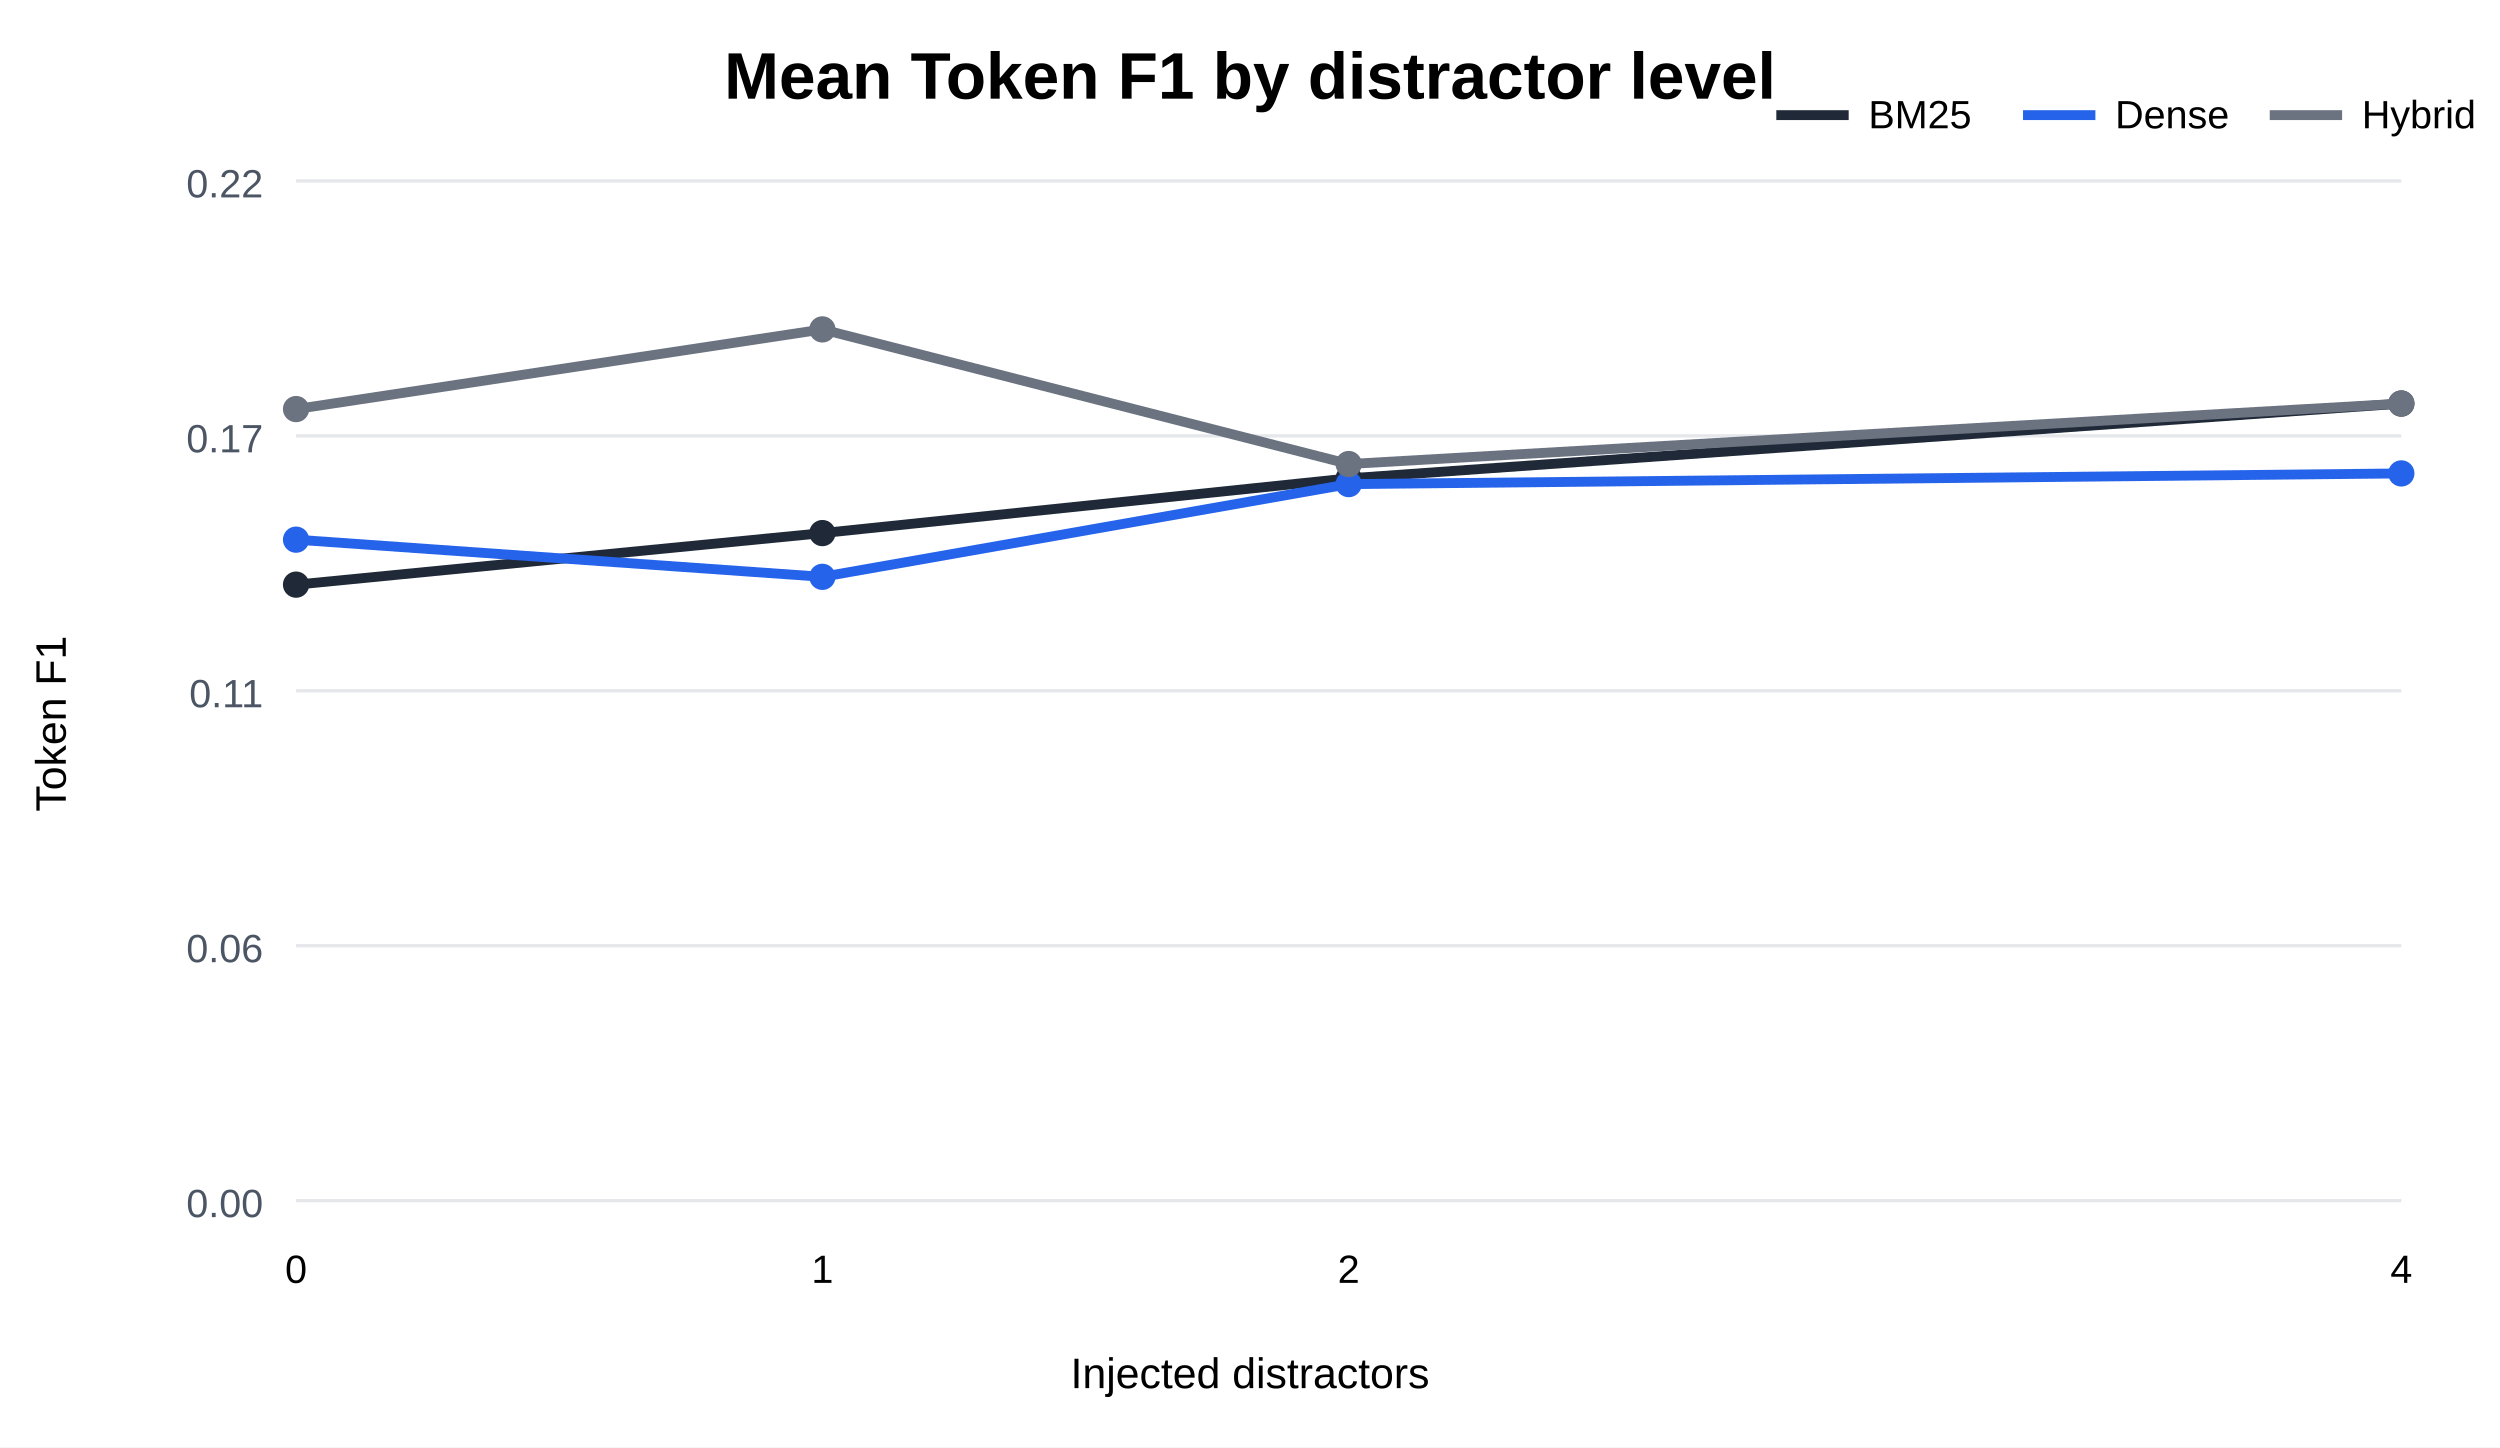
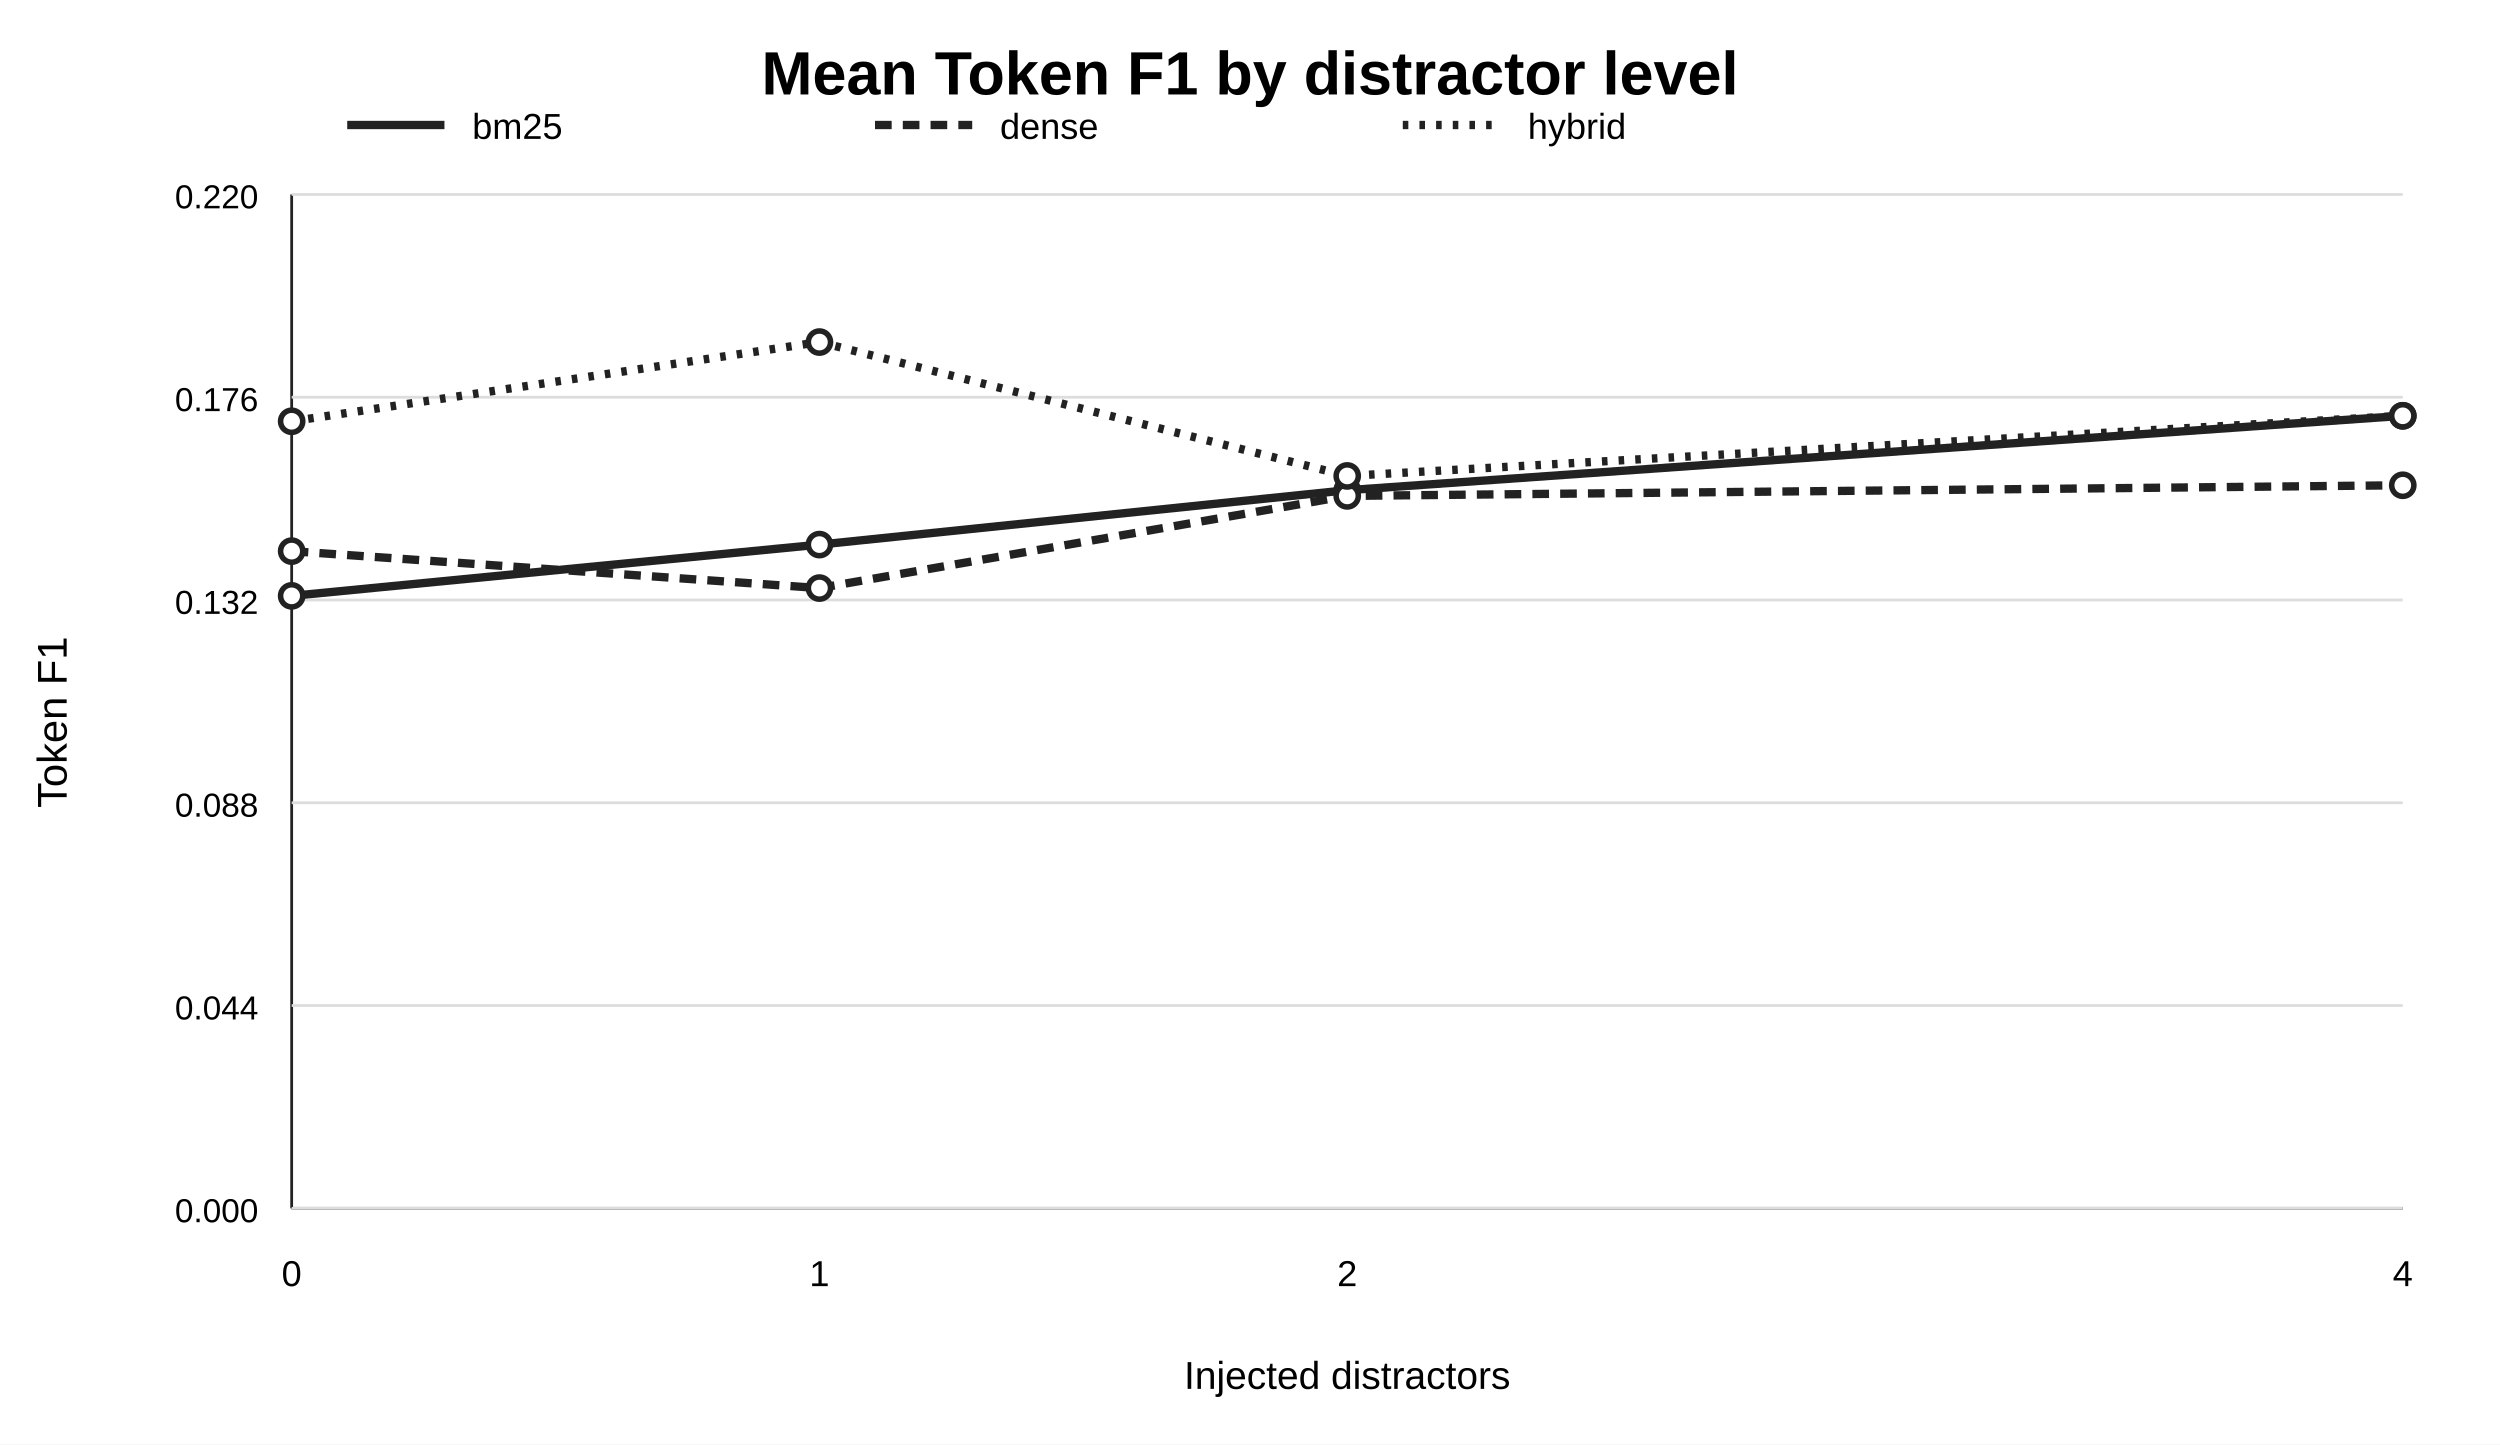
- <svg xmlns="http://www.w3.org/2000/svg" width="760" height="440" viewBox="0 0 760 440">
+ <svg xmlns="http://www.w3.org/2000/svg" width="900" height="520" viewBox="0 0 900 520">
  <rect width="100%" height="100%" fill="white" />
-   <text x="380" y="30" text-anchor="middle" font-family="Arial" font-size="20" font-weight="700">Mean Token F1 by distractor level</text>
-   <line x1="90" x2="730" y1="365" y2="365" stroke="#e5e7eb" />
-   <text x="80" y="370" text-anchor="end" font-family="Arial" font-size="12" fill="#4b5563">0.00</text>
-   <line x1="90" x2="730" y1="287.5" y2="287.5" stroke="#e5e7eb" />
-   <text x="80" y="292.5" text-anchor="end" font-family="Arial" font-size="12" fill="#4b5563">0.06</text>
-   <line x1="90" x2="730" y1="210" y2="210" stroke="#e5e7eb" />
-   <text x="80" y="215" text-anchor="end" font-family="Arial" font-size="12" fill="#4b5563">0.11</text>
-   <line x1="90" x2="730" y1="132.5" y2="132.5" stroke="#e5e7eb" />
-   <text x="80" y="137.5" text-anchor="end" font-family="Arial" font-size="12" fill="#4b5563">0.17</text>
-   <line x1="90" x2="730" y1="55" y2="55" stroke="#e5e7eb" />
-   <text x="80" y="60" text-anchor="end" font-family="Arial" font-size="12" fill="#4b5563">0.22</text>
-   <text x="90" y="390" text-anchor="middle" font-family="Arial" font-size="12">0</text>
-   <text x="250" y="390" text-anchor="middle" font-family="Arial" font-size="12">1</text>
-   <text x="410" y="390" text-anchor="middle" font-family="Arial" font-size="12">2</text>
-   <text x="730" y="390" text-anchor="middle" font-family="Arial" font-size="12">4</text>
-   <text x="380" y="422" text-anchor="middle" font-family="Arial" font-size="13">Injected distractors</text>
-   <text x="20" y="220" transform="rotate(-90 20 220)" text-anchor="middle" font-family="Arial" font-size="13">Token F1</text>
-   <polyline points="90,177.733 250,162.06 410,145.417 730,122.677" fill="none" stroke="#1f2937" stroke-width="3" />
-   <circle cx="90" cy="177.733" r="4" fill="#1f2937" />
-   <circle cx="250" cy="162.06" r="4" fill="#1f2937" />
-   <circle cx="410" cy="145.417" r="4" fill="#1f2937" />
-   <circle cx="730" cy="122.677" r="4" fill="#1f2937" />
-   <polyline points="90,164.061 250,175.357 410,147.169 730,143.921" fill="none" stroke="#2563eb" stroke-width="3" />
-   <circle cx="90" cy="164.061" r="4" fill="#2563eb" />
-   <circle cx="250" cy="175.357" r="4" fill="#2563eb" />
-   <circle cx="410" cy="147.169" r="4" fill="#2563eb" />
-   <circle cx="730" cy="143.921" r="4" fill="#2563eb" />
-   <polyline points="90,124.357 250,100.136 410,141.067 730,122.681" fill="none" stroke="#6b7280" stroke-width="3" />
-   <circle cx="90" cy="124.357" r="4" fill="#6b7280" />
-   <circle cx="250" cy="100.136" r="4" fill="#6b7280" />
-   <circle cx="410" cy="141.067" r="4" fill="#6b7280" />
-   <circle cx="730" cy="122.681" r="4" fill="#6b7280" />
-   <line x1="540" x2="562" y1="35" y2="35" stroke="#1f2937" stroke-width="3" />
-   <text x="568" y="39" font-family="Arial" font-size="12">BM25</text>
-   <line x1="615" x2="637" y1="35" y2="35" stroke="#2563eb" stroke-width="3" />
-   <text x="643" y="39" font-family="Arial" font-size="12">Dense</text>
-   <line x1="690" x2="712" y1="35" y2="35" stroke="#6b7280" stroke-width="3" />
-   <text x="718" y="39" font-family="Arial" font-size="12">Hybrid</text>
+   <text x="450" y="34" text-anchor="middle" font-family="Arial,sans-serif" font-size="22" font-weight="700">Mean Token F1 by distractor level</text>
+   <text x="24" y="260" text-anchor="middle" transform="rotate(-90 24 260)" font-family="Arial,sans-serif" font-size="15">Token F1</text>
+   <line x1="105" y1="70" x2="105" y2="435" stroke="#222" />
+   <line x1="105" y1="435" x2="865" y2="435" stroke="#222" />
+   <line x1="105" y1="435" x2="865" y2="435" stroke="#ddd" />
+   <text x="93" y="440" text-anchor="end" font-family="Arial,sans-serif" font-size="12">0.000</text>
+   <line x1="105" y1="362" x2="865" y2="362" stroke="#ddd" />
+   <text x="93" y="367" text-anchor="end" font-family="Arial,sans-serif" font-size="12">0.044</text>
+   <line x1="105" y1="289" x2="865" y2="289" stroke="#ddd" />
+   <text x="93" y="294" text-anchor="end" font-family="Arial,sans-serif" font-size="12">0.088</text>
+   <line x1="105" y1="216" x2="865" y2="216" stroke="#ddd" />
+   <text x="93" y="221" text-anchor="end" font-family="Arial,sans-serif" font-size="12">0.132</text>
+   <line x1="105" y1="143" x2="865" y2="143" stroke="#ddd" />
+   <text x="93" y="148" text-anchor="end" font-family="Arial,sans-serif" font-size="12">0.176</text>
+   <line x1="105" y1="70" x2="865" y2="70" stroke="#ddd" />
+   <text x="93" y="75" text-anchor="end" font-family="Arial,sans-serif" font-size="12">0.220</text>
+   <text x="105" y="463" text-anchor="middle" font-family="Arial,sans-serif" font-size="13">0</text>
+   <text x="295" y="463" text-anchor="middle" font-family="Arial,sans-serif" font-size="13">1</text>
+   <text x="485" y="463" text-anchor="middle" font-family="Arial,sans-serif" font-size="13">2</text>
+   <text x="865" y="463" text-anchor="middle" font-family="Arial,sans-serif" font-size="13">4</text>
+   <polyline points="105,214.508 295,196.054 485,176.459 865,149.684" fill="none" stroke="#222" stroke-width="3" />
+   <circle cx="105" cy="214.508" r="4" fill="white" stroke="#222" stroke-width="2" />
+   <circle cx="295" cy="196.054" r="4" fill="white" stroke="#222" stroke-width="2" />
+   <circle cx="485" cy="176.459" r="4" fill="white" stroke="#222" stroke-width="2" />
+   <circle cx="865" cy="149.684" r="4" fill="white" stroke="#222" stroke-width="2" />
+   <polyline points="105,198.41 295,211.711 485,178.521 865,174.697" fill="none" stroke="#222" stroke-width="3" stroke-dasharray="6,4" />
+   <circle cx="105" cy="198.41" r="4" fill="white" stroke="#222" stroke-width="2" />
+   <circle cx="295" cy="211.711" r="4" fill="white" stroke="#222" stroke-width="2" />
+   <circle cx="485" cy="178.521" r="4" fill="white" stroke="#222" stroke-width="2" />
+   <circle cx="865" cy="174.697" r="4" fill="white" stroke="#222" stroke-width="2" />
+   <polyline points="105,151.662 295,123.144 485,171.337 865,149.689" fill="none" stroke="#222" stroke-width="3" stroke-dasharray="2,4" />
+   <circle cx="105" cy="151.662" r="4" fill="white" stroke="#222" stroke-width="2" />
+   <circle cx="295" cy="123.144" r="4" fill="white" stroke="#222" stroke-width="2" />
+   <circle cx="485" cy="171.337" r="4" fill="white" stroke="#222" stroke-width="2" />
+   <circle cx="865" cy="149.689" r="4" fill="white" stroke="#222" stroke-width="2" />
+   <line x1="125" y1="45" x2="160" y2="45" stroke="#222" stroke-width="3" />
+   <text x="170" y="50" font-family="Arial,sans-serif" font-size="13">bm25</text>
+   <line x1="315" y1="45" x2="350" y2="45" stroke="#222" stroke-width="3" stroke-dasharray="6,4" />
+   <text x="360" y="50" font-family="Arial,sans-serif" font-size="13">dense</text>
+   <line x1="505" y1="45" x2="540" y2="45" stroke="#222" stroke-width="3" stroke-dasharray="2,4" />
+   <text x="550" y="50" font-family="Arial,sans-serif" font-size="13">hybrid</text>
+   <text x="485" y="500" text-anchor="middle" font-family="Arial,sans-serif" font-size="14">Injected distractors</text>
</svg>
